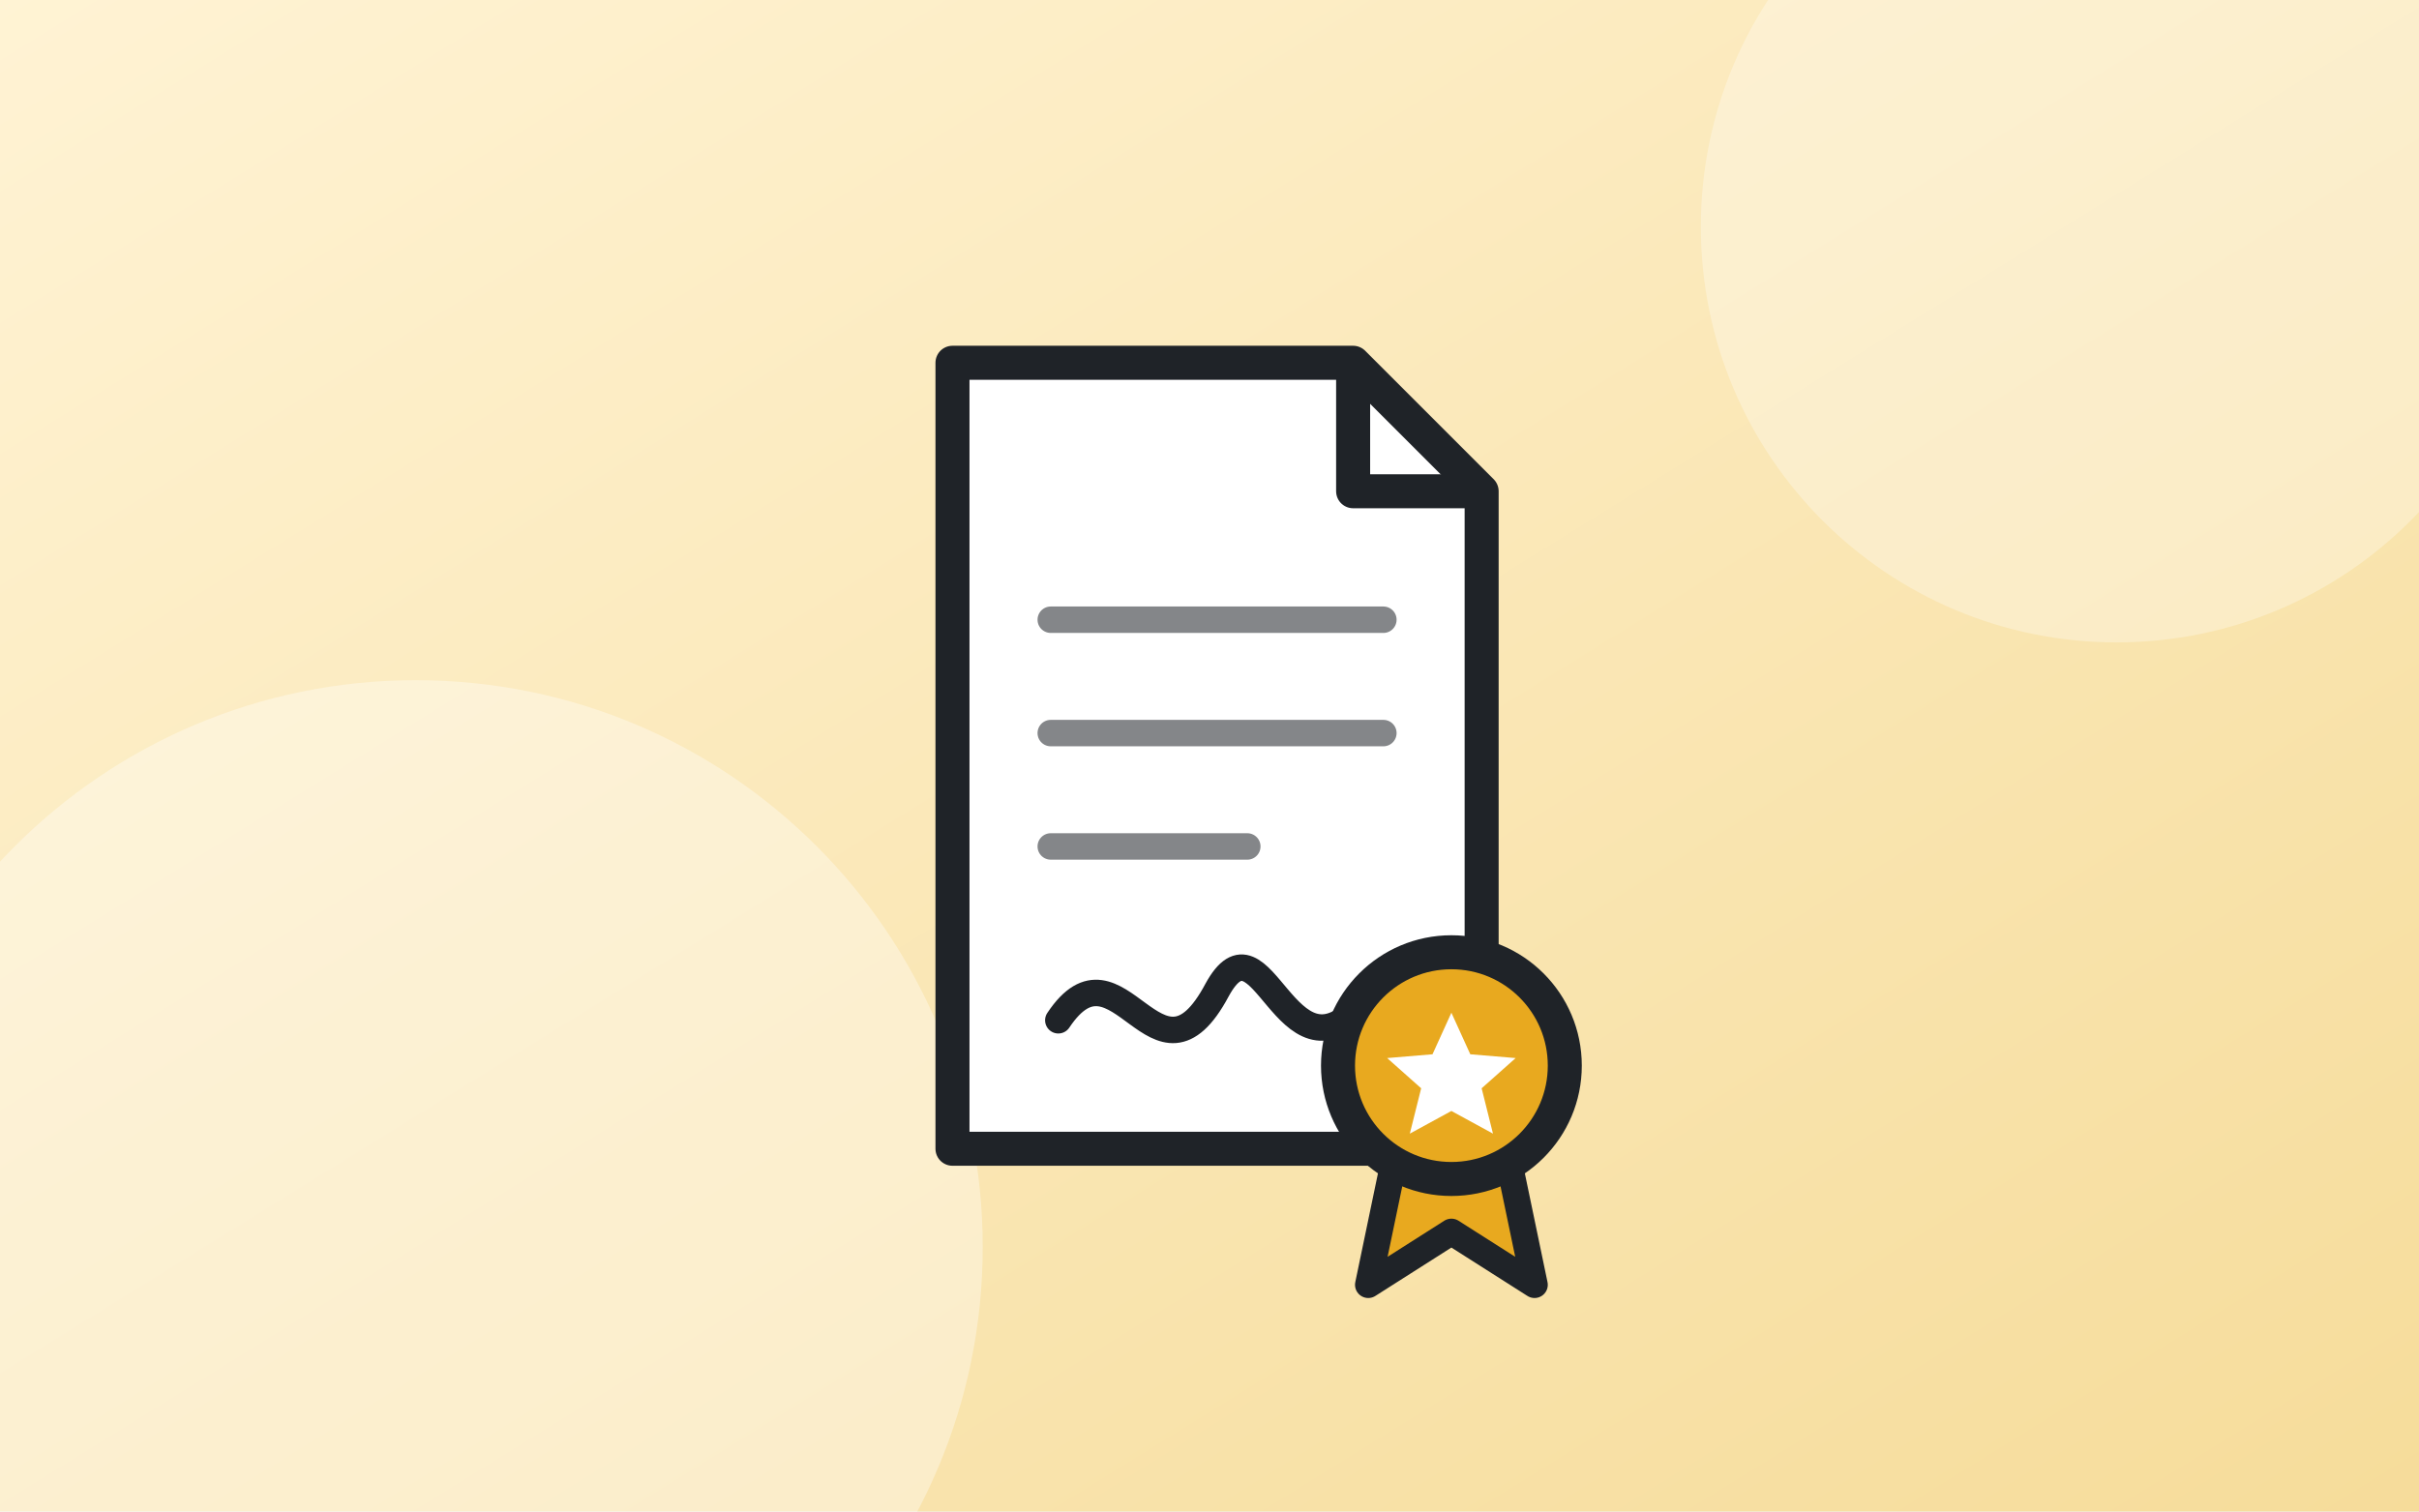
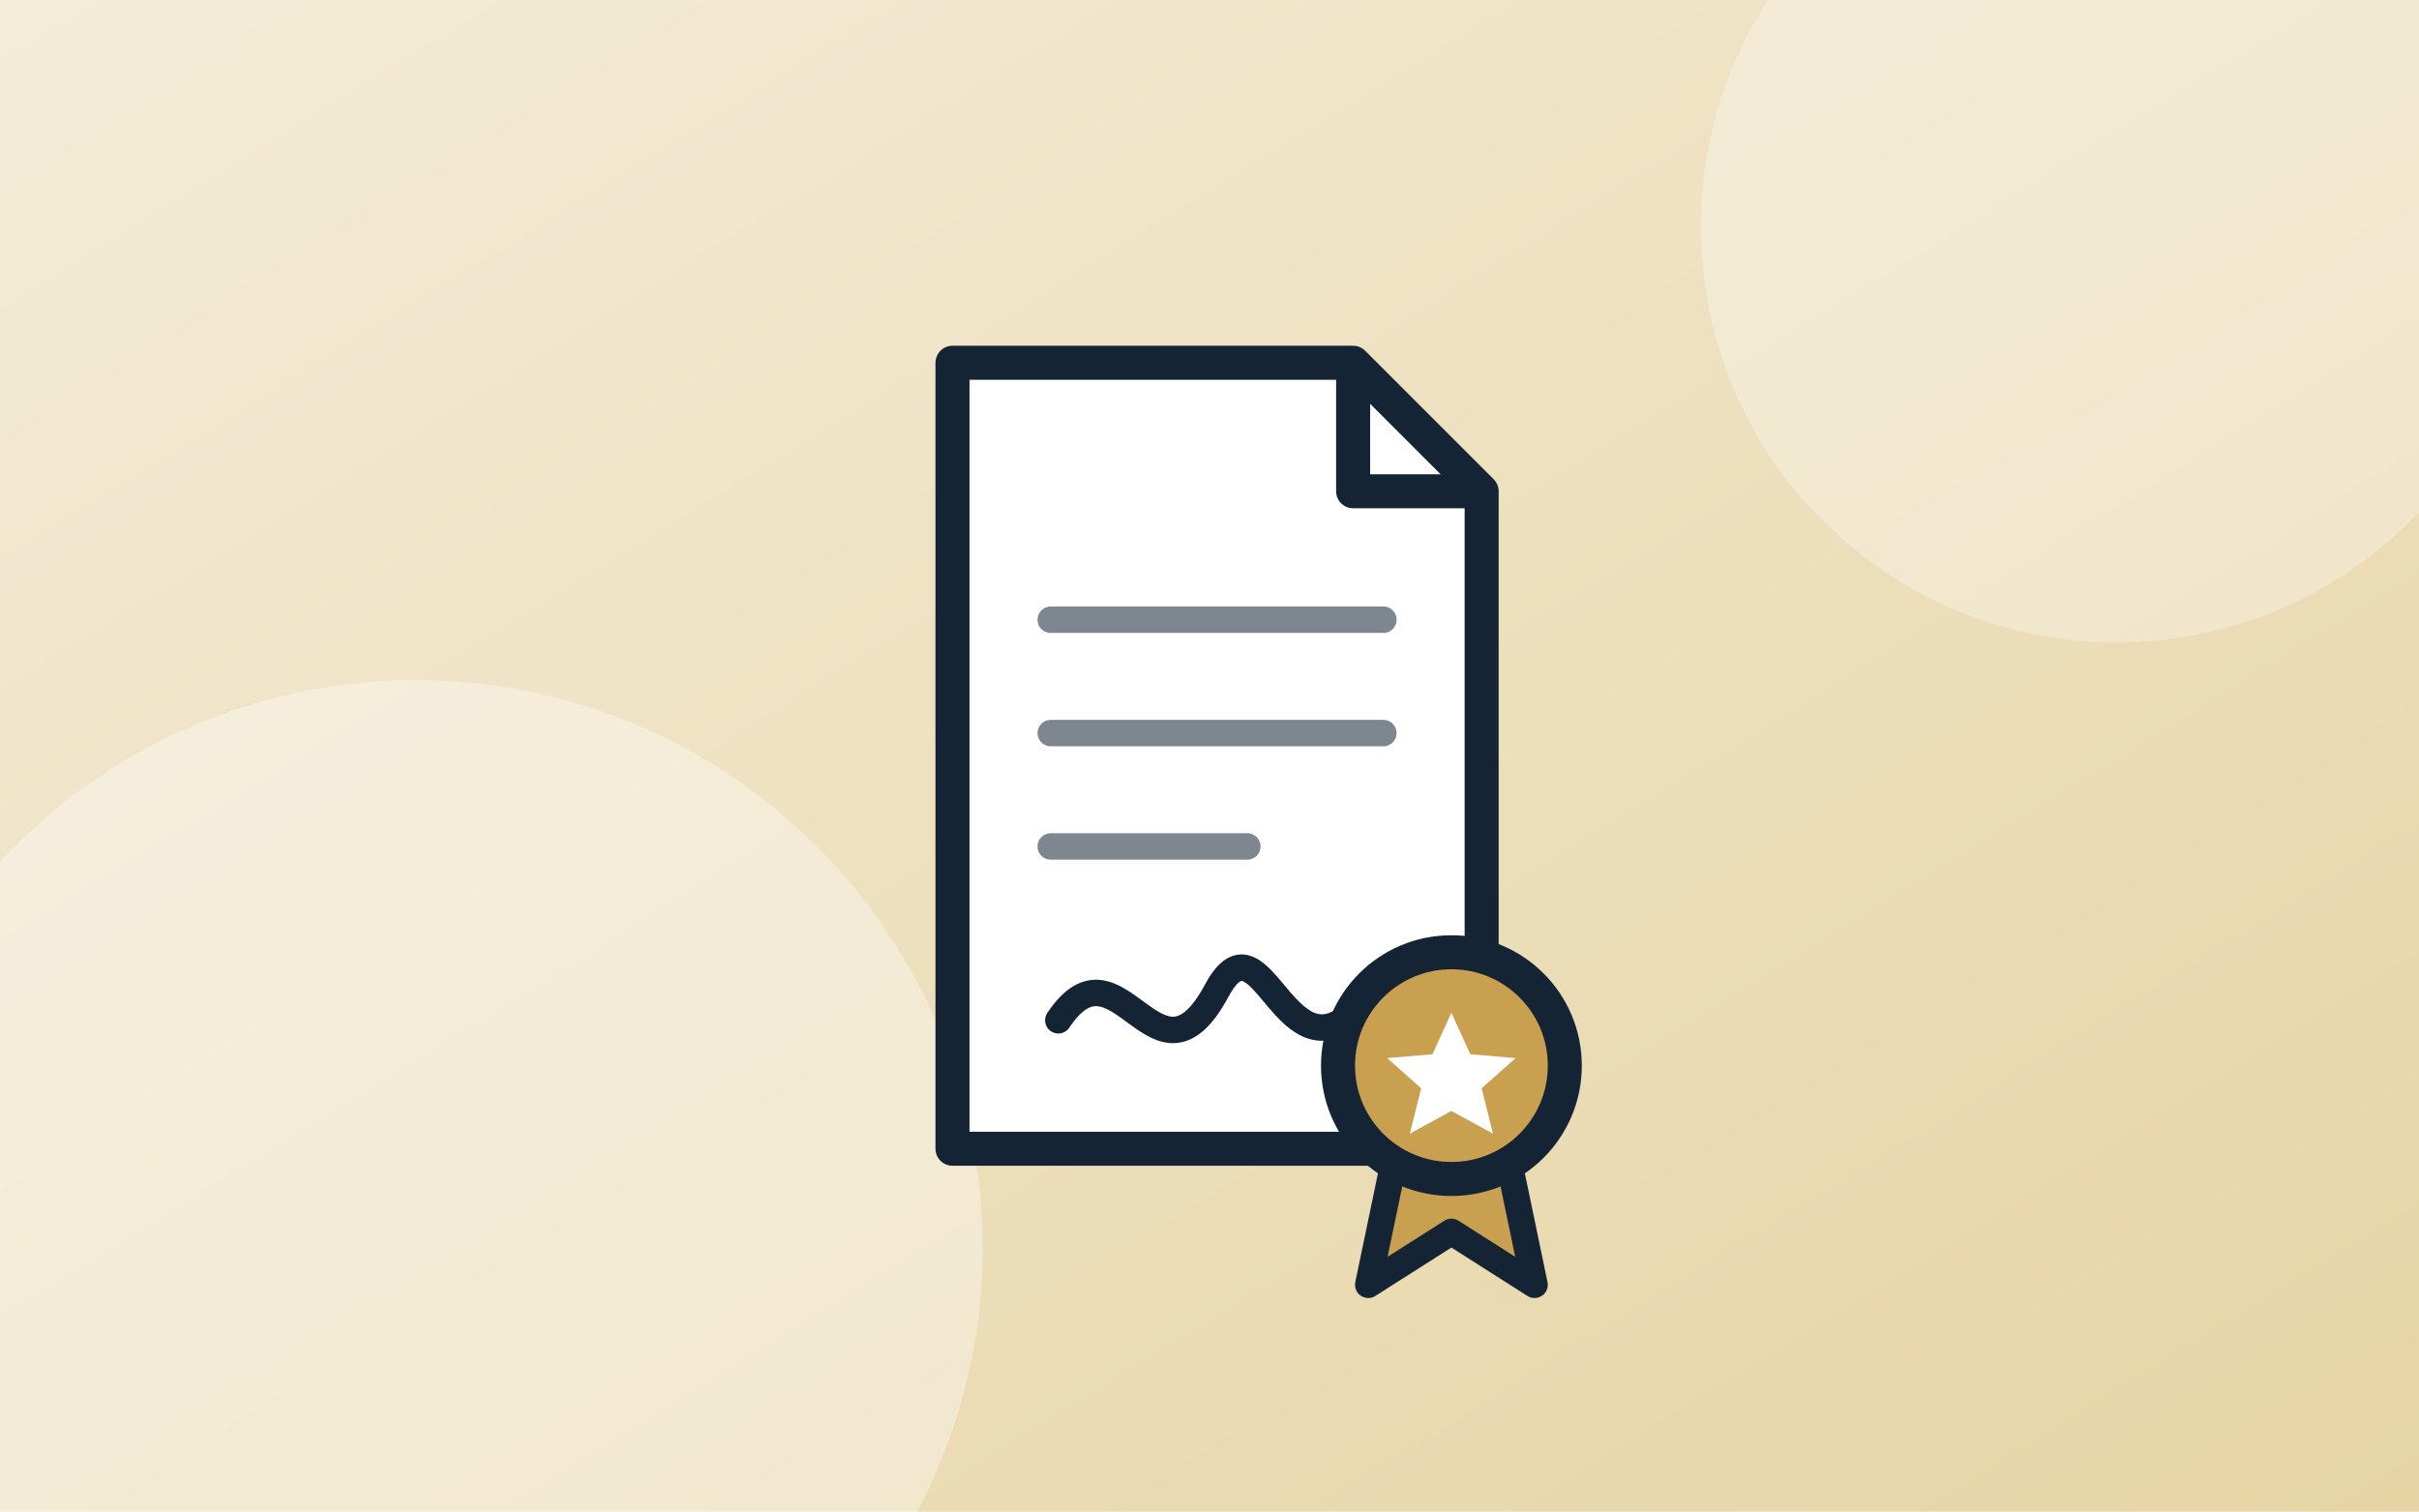
<svg xmlns="http://www.w3.org/2000/svg" viewBox="0 0 640 400" width="640" height="400">
  <defs>
    <linearGradient id="g" x1="0" y1="0" x2="1" y2="1">
-       <stop offset="0" stop-color="#fff3d4" />
-       <stop offset="1" stop-color="#f6dc9a" />
+       <stop offset="0" stop-color="#f4ecd8" />
+       <stop offset="1" stop-color="#e6d4a4" />
    </linearGradient>
  </defs>
  <rect width="640" height="400" fill="url(#g)" />
  <circle cx="110" cy="330" r="150" fill="#fff" opacity=".35" />
  <circle cx="560" cy="60" r="110" fill="#fff" opacity=".3" />
-   <path d="M252 96 H358 L392 130 V304 H252 Z" fill="#fff" stroke="#1f2328" stroke-width="9" stroke-linejoin="round" />
-   <path d="M358 96 V130 H392" fill="none" stroke="#1f2328" stroke-width="9" stroke-linejoin="round" />
-   <path d="M278 164 H366 M278 194 H366 M278 224 H330" stroke="#1f2328" stroke-width="7" stroke-linecap="round" opacity=".55" />
-   <path d="M280 270 C296 246 306 292 322 262 C334 240 340 288 360 266" fill="none" stroke="#1f2328" stroke-width="7" stroke-linecap="round" stroke-linejoin="round" />
-   <path d="M372 292 L362 340 L384 326 L406 340 L396 292 Z" fill="#e8a91f" stroke="#1f2328" stroke-width="7" stroke-linejoin="round" />
-   <circle cx="384" cy="282" r="30" fill="#e8a91f" stroke="#1f2328" stroke-width="9" />
+   <path d="M252 96 H358 L392 130 V304 H252 Z" fill="#fff" stroke="#142434" stroke-width="9" stroke-linejoin="round" />
+   <path d="M358 96 V130 H392" fill="none" stroke="#142434" stroke-width="9" stroke-linejoin="round" />
+   <path d="M278 164 H366 M278 194 H366 M278 224 H330" stroke="#142434" stroke-width="7" stroke-linecap="round" opacity=".55" />
+   <path d="M280 270 C296 246 306 292 322 262 C334 240 340 288 360 266" fill="none" stroke="#142434" stroke-width="7" stroke-linecap="round" stroke-linejoin="round" />
+   <path d="M372 292 L362 340 L384 326 L406 340 L396 292 Z" fill="#c9a050" stroke="#142434" stroke-width="7" stroke-linejoin="round" />
+   <circle cx="384" cy="282" r="30" fill="#c9a050" stroke="#142434" stroke-width="9" />
  <path d="M384 268 L389 279 L401 280 L392 288 L395 300 L384 294 L373 300 L376 288 L367 280 L379 279 Z" fill="#fff" />
</svg>
